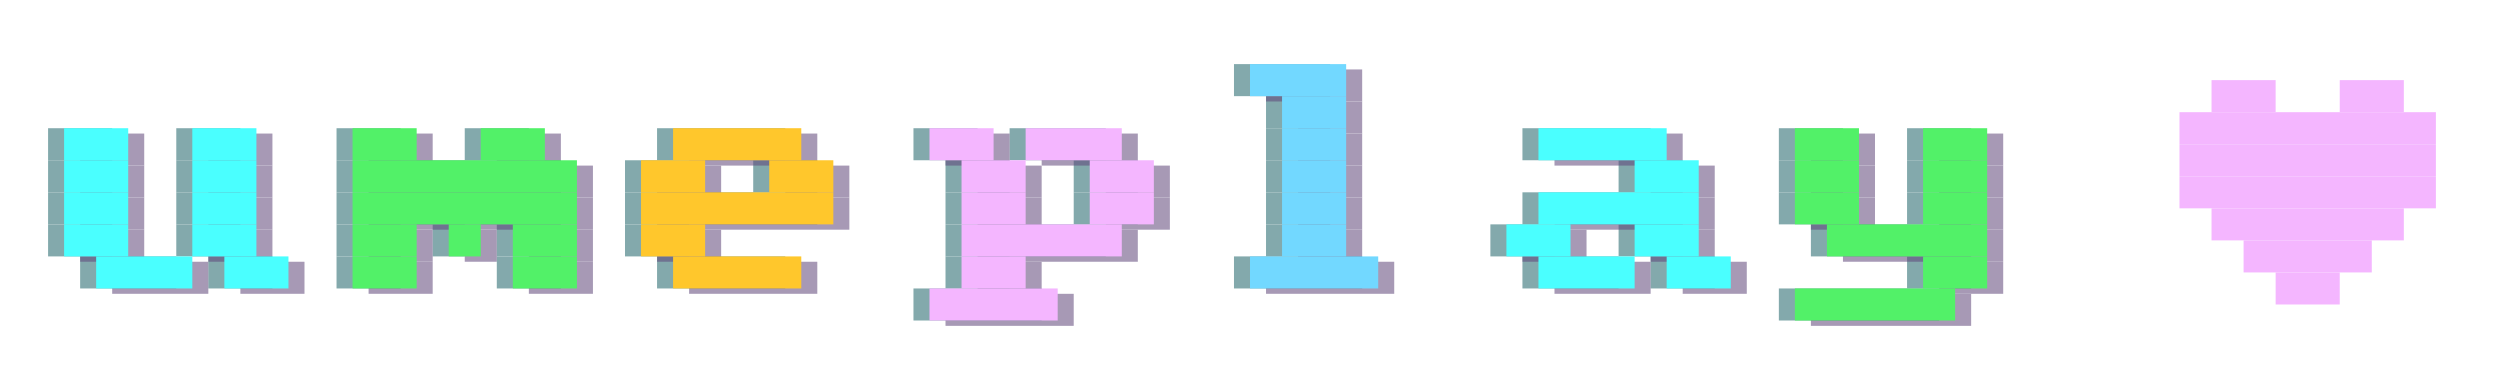
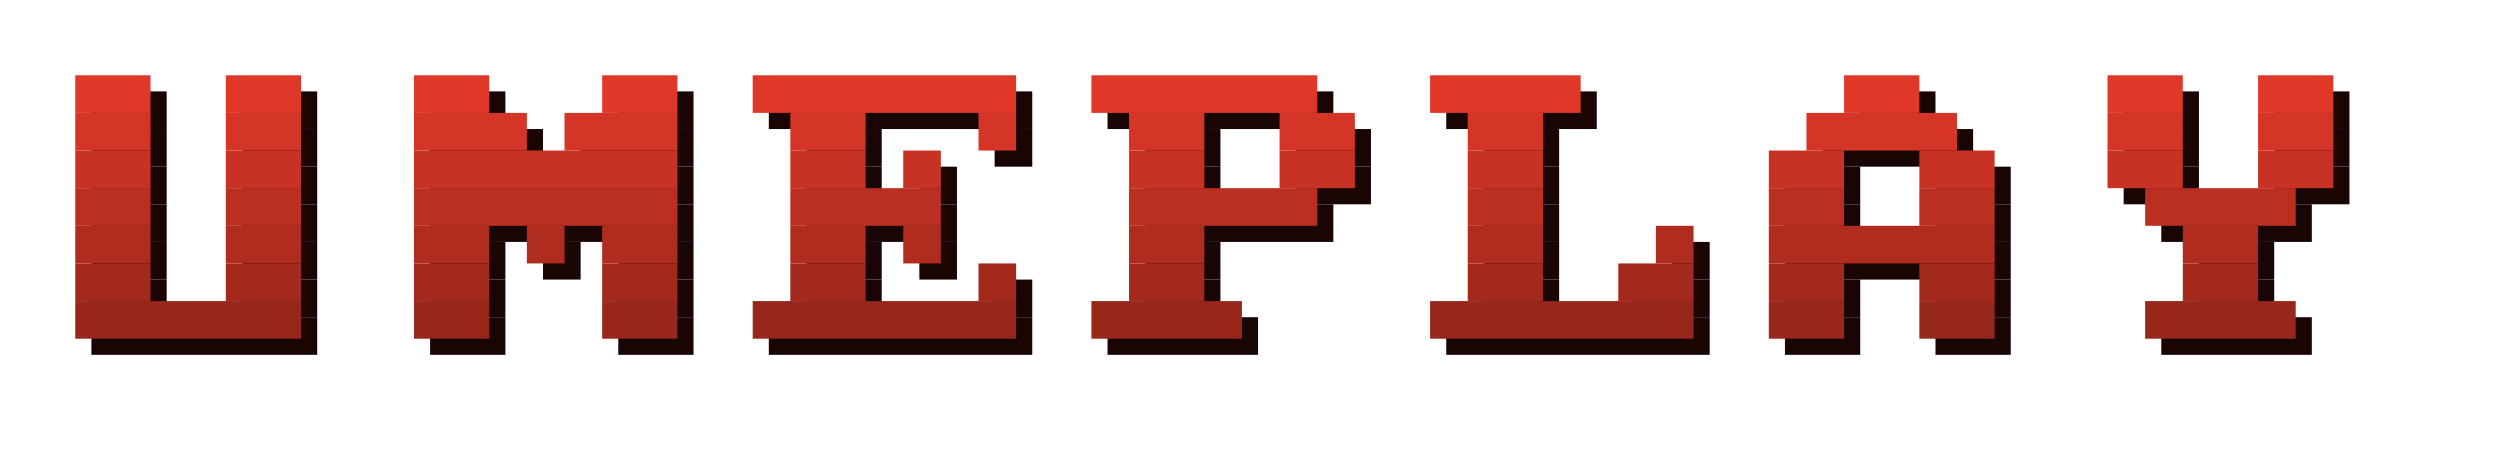
- <svg xmlns="http://www.w3.org/2000/svg" viewBox="0 0 468 72" width="468" height="72">
-   <g opacity="0.55">
-     <rect x="9" y="24" width="12" height="6" fill="#1d6368" />
-     <rect x="33" y="24" width="12" height="6" fill="#1d6368" />
-     <rect x="9" y="30" width="12" height="6" fill="#1d6368" />
-     <rect x="33" y="30" width="12" height="6" fill="#1d6368" />
-     <rect x="9" y="36" width="12" height="6" fill="#1d6368" />
-     <rect x="33" y="36" width="12" height="6" fill="#1d6368" />
-     <rect x="9" y="42" width="12" height="6" fill="#1d6368" />
-     <rect x="33" y="42" width="12" height="6" fill="#1d6368" />
-     <rect x="15" y="48" width="18" height="6" fill="#1d6368" />
-     <rect x="39" y="48" width="12" height="6" fill="#1d6368" />
-     <rect x="63" y="24" width="12" height="6" fill="#1d6368" />
-     <rect x="87" y="24" width="12" height="6" fill="#1d6368" />
-     <rect x="63" y="30" width="42" height="6" fill="#1d6368" />
-     <rect x="63" y="36" width="42" height="6" fill="#1d6368" />
-     <rect x="63" y="42" width="12" height="6" fill="#1d6368" />
-     <rect x="81" y="42" width="6" height="6" fill="#1d6368" />
-     <rect x="93" y="42" width="12" height="6" fill="#1d6368" />
-     <rect x="63" y="48" width="12" height="6" fill="#1d6368" />
-     <rect x="93" y="48" width="12" height="6" fill="#1d6368" />
-     <rect x="123" y="24" width="24" height="6" fill="#1d6368" />
-     <rect x="117" y="30" width="12" height="6" fill="#1d6368" />
-     <rect x="141" y="30" width="12" height="6" fill="#1d6368" />
-     <rect x="117" y="36" width="36" height="6" fill="#1d6368" />
-     <rect x="117" y="42" width="12" height="6" fill="#1d6368" />
-     <rect x="123" y="48" width="24" height="6" fill="#1d6368" />
-     <rect x="171" y="24" width="12" height="6" fill="#1d6368" />
-     <rect x="189" y="24" width="18" height="6" fill="#1d6368" />
-     <rect x="177" y="30" width="12" height="6" fill="#1d6368" />
-     <rect x="201" y="30" width="12" height="6" fill="#1d6368" />
-     <rect x="177" y="36" width="12" height="6" fill="#1d6368" />
-     <rect x="201" y="36" width="12" height="6" fill="#1d6368" />
-     <rect x="177" y="42" width="30" height="6" fill="#1d6368" />
-     <rect x="177" y="48" width="12" height="6" fill="#1d6368" />
-     <rect x="171" y="54" width="24" height="6" fill="#1d6368" />
-     <rect x="231" y="12" width="18" height="6" fill="#1d6368" />
-     <rect x="237" y="18" width="12" height="6" fill="#1d6368" />
-     <rect x="237" y="24" width="12" height="6" fill="#1d6368" />
-     <rect x="237" y="30" width="12" height="6" fill="#1d6368" />
-     <rect x="237" y="36" width="12" height="6" fill="#1d6368" />
-     <rect x="237" y="42" width="12" height="6" fill="#1d6368" />
-     <rect x="231" y="48" width="24" height="6" fill="#1d6368" />
-     <rect x="285" y="24" width="24" height="6" fill="#1d6368" />
-     <rect x="303" y="30" width="12" height="6" fill="#1d6368" />
-     <rect x="285" y="36" width="30" height="6" fill="#1d6368" />
-     <rect x="279" y="42" width="12" height="6" fill="#1d6368" />
-     <rect x="303" y="42" width="12" height="6" fill="#1d6368" />
-     <rect x="285" y="48" width="18" height="6" fill="#1d6368" />
-     <rect x="309" y="48" width="12" height="6" fill="#1d6368" />
-     <rect x="333" y="24" width="12" height="6" fill="#1d6368" />
-     <rect x="357" y="24" width="12" height="6" fill="#1d6368" />
-     <rect x="333" y="30" width="12" height="6" fill="#1d6368" />
-     <rect x="357" y="30" width="12" height="6" fill="#1d6368" />
-     <rect x="333" y="36" width="12" height="6" fill="#1d6368" />
-     <rect x="357" y="36" width="12" height="6" fill="#1d6368" />
-     <rect x="339" y="42" width="30" height="6" fill="#1d6368" />
-     <rect x="357" y="48" width="12" height="6" fill="#1d6368" />
-     <rect x="333" y="54" width="30" height="6" fill="#1d6368" />
-   </g>
-   <g opacity="0.55">
-     <rect x="15" y="25" width="12" height="6" fill="#5e4679" />
-     <rect x="39" y="25" width="12" height="6" fill="#5e4679" />
-     <rect x="15" y="31" width="12" height="6" fill="#5e4679" />
-     <rect x="39" y="31" width="12" height="6" fill="#5e4679" />
-     <rect x="15" y="37" width="12" height="6" fill="#5e4679" />
-     <rect x="39" y="37" width="12" height="6" fill="#5e4679" />
-     <rect x="15" y="43" width="12" height="6" fill="#5e4679" />
-     <rect x="39" y="43" width="12" height="6" fill="#5e4679" />
-     <rect x="21" y="49" width="18" height="6" fill="#5e4679" />
-     <rect x="45" y="49" width="12" height="6" fill="#5e4679" />
-     <rect x="69" y="25" width="12" height="6" fill="#5e4679" />
-     <rect x="93" y="25" width="12" height="6" fill="#5e4679" />
-     <rect x="69" y="31" width="42" height="6" fill="#5e4679" />
-     <rect x="69" y="37" width="42" height="6" fill="#5e4679" />
-     <rect x="69" y="43" width="12" height="6" fill="#5e4679" />
-     <rect x="87" y="43" width="6" height="6" fill="#5e4679" />
-     <rect x="99" y="43" width="12" height="6" fill="#5e4679" />
-     <rect x="69" y="49" width="12" height="6" fill="#5e4679" />
-     <rect x="99" y="49" width="12" height="6" fill="#5e4679" />
-     <rect x="129" y="25" width="24" height="6" fill="#5e4679" />
-     <rect x="123" y="31" width="12" height="6" fill="#5e4679" />
-     <rect x="147" y="31" width="12" height="6" fill="#5e4679" />
-     <rect x="123" y="37" width="36" height="6" fill="#5e4679" />
-     <rect x="123" y="43" width="12" height="6" fill="#5e4679" />
-     <rect x="129" y="49" width="24" height="6" fill="#5e4679" />
-     <rect x="177" y="25" width="12" height="6" fill="#5e4679" />
-     <rect x="195" y="25" width="18" height="6" fill="#5e4679" />
-     <rect x="183" y="31" width="12" height="6" fill="#5e4679" />
-     <rect x="207" y="31" width="12" height="6" fill="#5e4679" />
-     <rect x="183" y="37" width="12" height="6" fill="#5e4679" />
-     <rect x="207" y="37" width="12" height="6" fill="#5e4679" />
-     <rect x="183" y="43" width="30" height="6" fill="#5e4679" />
-     <rect x="183" y="49" width="12" height="6" fill="#5e4679" />
-     <rect x="177" y="55" width="24" height="6" fill="#5e4679" />
-     <rect x="237" y="13" width="18" height="6" fill="#5e4679" />
-     <rect x="243" y="19" width="12" height="6" fill="#5e4679" />
-     <rect x="243" y="25" width="12" height="6" fill="#5e4679" />
-     <rect x="243" y="31" width="12" height="6" fill="#5e4679" />
-     <rect x="243" y="37" width="12" height="6" fill="#5e4679" />
-     <rect x="243" y="43" width="12" height="6" fill="#5e4679" />
-     <rect x="237" y="49" width="24" height="6" fill="#5e4679" />
-     <rect x="291" y="25" width="24" height="6" fill="#5e4679" />
-     <rect x="309" y="31" width="12" height="6" fill="#5e4679" />
-     <rect x="291" y="37" width="30" height="6" fill="#5e4679" />
-     <rect x="285" y="43" width="12" height="6" fill="#5e4679" />
-     <rect x="309" y="43" width="12" height="6" fill="#5e4679" />
-     <rect x="291" y="49" width="18" height="6" fill="#5e4679" />
-     <rect x="315" y="49" width="12" height="6" fill="#5e4679" />
-     <rect x="339" y="25" width="12" height="6" fill="#5e4679" />
-     <rect x="363" y="25" width="12" height="6" fill="#5e4679" />
-     <rect x="339" y="31" width="12" height="6" fill="#5e4679" />
-     <rect x="363" y="31" width="12" height="6" fill="#5e4679" />
-     <rect x="339" y="37" width="12" height="6" fill="#5e4679" />
-     <rect x="363" y="37" width="12" height="6" fill="#5e4679" />
-     <rect x="345" y="43" width="30" height="6" fill="#5e4679" />
-     <rect x="363" y="49" width="12" height="6" fill="#5e4679" />
-     <rect x="339" y="55" width="30" height="6" fill="#5e4679" />
+ <svg xmlns="http://www.w3.org/2000/svg" viewBox="0 0 465 87" width="465" height="87">
+   <g>
+     <rect x="17" y="17" width="14" height="7" fill="#1a0505" />
+     <rect x="45" y="17" width="14" height="7" fill="#1a0505" />
+     <rect x="17" y="24" width="14" height="7" fill="#1a0505" />
+     <rect x="45" y="24" width="14" height="7" fill="#1a0505" />
+     <rect x="17" y="31" width="14" height="7" fill="#1a0505" />
+     <rect x="45" y="31" width="14" height="7" fill="#1a0505" />
+     <rect x="17" y="38" width="14" height="7" fill="#1a0505" />
+     <rect x="45" y="38" width="14" height="7" fill="#1a0505" />
+     <rect x="17" y="45" width="14" height="7" fill="#1a0505" />
+     <rect x="45" y="45" width="14" height="7" fill="#1a0505" />
+     <rect x="17" y="52" width="14" height="7" fill="#1a0505" />
+     <rect x="45" y="52" width="14" height="7" fill="#1a0505" />
+     <rect x="17" y="59" width="42" height="7" fill="#1a0505" />
+     <rect x="80" y="17" width="14" height="7" fill="#1a0505" />
+     <rect x="115" y="17" width="14" height="7" fill="#1a0505" />
+     <rect x="80" y="24" width="21" height="7" fill="#1a0505" />
+     <rect x="108" y="24" width="21" height="7" fill="#1a0505" />
+     <rect x="80" y="31" width="49" height="7" fill="#1a0505" />
+     <rect x="80" y="38" width="49" height="7" fill="#1a0505" />
+     <rect x="80" y="45" width="14" height="7" fill="#1a0505" />
+     <rect x="101" y="45" width="7" height="7" fill="#1a0505" />
+     <rect x="115" y="45" width="14" height="7" fill="#1a0505" />
+     <rect x="80" y="52" width="14" height="7" fill="#1a0505" />
+     <rect x="115" y="52" width="14" height="7" fill="#1a0505" />
+     <rect x="80" y="59" width="14" height="7" fill="#1a0505" />
+     <rect x="115" y="59" width="14" height="7" fill="#1a0505" />
+     <rect x="143" y="17" width="49" height="7" fill="#1a0505" />
+     <rect x="150" y="24" width="14" height="7" fill="#1a0505" />
+     <rect x="185" y="24" width="7" height="7" fill="#1a0505" />
+     <rect x="150" y="31" width="14" height="7" fill="#1a0505" />
+     <rect x="171" y="31" width="7" height="7" fill="#1a0505" />
+     <rect x="150" y="38" width="28" height="7" fill="#1a0505" />
+     <rect x="150" y="45" width="14" height="7" fill="#1a0505" />
+     <rect x="171" y="45" width="7" height="7" fill="#1a0505" />
+     <rect x="150" y="52" width="14" height="7" fill="#1a0505" />
+     <rect x="185" y="52" width="7" height="7" fill="#1a0505" />
+     <rect x="143" y="59" width="49" height="7" fill="#1a0505" />
+     <rect x="206" y="17" width="42" height="7" fill="#1a0505" />
+     <rect x="213" y="24" width="14" height="7" fill="#1a0505" />
+     <rect x="241" y="24" width="14" height="7" fill="#1a0505" />
+     <rect x="213" y="31" width="14" height="7" fill="#1a0505" />
+     <rect x="241" y="31" width="14" height="7" fill="#1a0505" />
+     <rect x="213" y="38" width="35" height="7" fill="#1a0505" />
+     <rect x="213" y="45" width="14" height="7" fill="#1a0505" />
+     <rect x="213" y="52" width="14" height="7" fill="#1a0505" />
+     <rect x="206" y="59" width="28" height="7" fill="#1a0505" />
+     <rect x="269" y="17" width="28" height="7" fill="#1a0505" />
+     <rect x="276" y="24" width="14" height="7" fill="#1a0505" />
+     <rect x="276" y="31" width="14" height="7" fill="#1a0505" />
+     <rect x="276" y="38" width="14" height="7" fill="#1a0505" />
+     <rect x="276" y="45" width="14" height="7" fill="#1a0505" />
+     <rect x="311" y="45" width="7" height="7" fill="#1a0505" />
+     <rect x="276" y="52" width="14" height="7" fill="#1a0505" />
+     <rect x="304" y="52" width="14" height="7" fill="#1a0505" />
+     <rect x="269" y="59" width="49" height="7" fill="#1a0505" />
+     <rect x="346" y="17" width="14" height="7" fill="#1a0505" />
+     <rect x="339" y="24" width="28" height="7" fill="#1a0505" />
+     <rect x="332" y="31" width="14" height="7" fill="#1a0505" />
+     <rect x="360" y="31" width="14" height="7" fill="#1a0505" />
+     <rect x="332" y="38" width="14" height="7" fill="#1a0505" />
+     <rect x="360" y="38" width="14" height="7" fill="#1a0505" />
+     <rect x="332" y="45" width="42" height="7" fill="#1a0505" />
+     <rect x="332" y="52" width="14" height="7" fill="#1a0505" />
+     <rect x="360" y="52" width="14" height="7" fill="#1a0505" />
+     <rect x="332" y="59" width="14" height="7" fill="#1a0505" />
+     <rect x="360" y="59" width="14" height="7" fill="#1a0505" />
+     <rect x="395" y="17" width="14" height="7" fill="#1a0505" />
+     <rect x="423" y="17" width="14" height="7" fill="#1a0505" />
+     <rect x="395" y="24" width="14" height="7" fill="#1a0505" />
+     <rect x="423" y="24" width="14" height="7" fill="#1a0505" />
+     <rect x="395" y="31" width="14" height="7" fill="#1a0505" />
+     <rect x="423" y="31" width="14" height="7" fill="#1a0505" />
+     <rect x="402" y="38" width="28" height="7" fill="#1a0505" />
+     <rect x="409" y="45" width="14" height="7" fill="#1a0505" />
+     <rect x="409" y="52" width="14" height="7" fill="#1a0505" />
+     <rect x="402" y="59" width="28" height="7" fill="#1a0505" />
  </g>
  <g>
-     <rect x="12" y="24" width="12" height="6" fill="#4affff" />
-     <rect x="36" y="24" width="12" height="6" fill="#4affff" />
-     <rect x="12" y="30" width="12" height="6" fill="#4affff" />
-     <rect x="36" y="30" width="12" height="6" fill="#4affff" />
-     <rect x="12" y="36" width="12" height="6" fill="#4affff" />
-     <rect x="36" y="36" width="12" height="6" fill="#4affff" />
-     <rect x="12" y="42" width="12" height="6" fill="#4affff" />
-     <rect x="36" y="42" width="12" height="6" fill="#4affff" />
-     <rect x="18" y="48" width="18" height="6" fill="#4affff" />
-     <rect x="42" y="48" width="12" height="6" fill="#4affff" />
-     <rect x="66" y="24" width="12" height="6" fill="#52f168" />
-     <rect x="90" y="24" width="12" height="6" fill="#52f168" />
-     <rect x="66" y="30" width="42" height="6" fill="#52f168" />
-     <rect x="66" y="36" width="42" height="6" fill="#52f168" />
-     <rect x="66" y="42" width="12" height="6" fill="#52f168" />
-     <rect x="84" y="42" width="6" height="6" fill="#52f168" />
-     <rect x="96" y="42" width="12" height="6" fill="#52f168" />
-     <rect x="66" y="48" width="12" height="6" fill="#52f168" />
-     <rect x="96" y="48" width="12" height="6" fill="#52f168" />
-     <rect x="126" y="24" width="24" height="6" fill="#ffc72c" />
-     <rect x="120" y="30" width="12" height="6" fill="#ffc72c" />
-     <rect x="144" y="30" width="12" height="6" fill="#ffc72c" />
-     <rect x="120" y="36" width="36" height="6" fill="#ffc72c" />
-     <rect x="120" y="42" width="12" height="6" fill="#ffc72c" />
-     <rect x="126" y="48" width="24" height="6" fill="#ffc72c" />
-     <rect x="174" y="24" width="12" height="6" fill="#f4b6ff" />
-     <rect x="192" y="24" width="18" height="6" fill="#f4b6ff" />
-     <rect x="180" y="30" width="12" height="6" fill="#f4b6ff" />
-     <rect x="204" y="30" width="12" height="6" fill="#f4b6ff" />
-     <rect x="180" y="36" width="12" height="6" fill="#f4b6ff" />
-     <rect x="204" y="36" width="12" height="6" fill="#f4b6ff" />
-     <rect x="180" y="42" width="30" height="6" fill="#f4b6ff" />
-     <rect x="180" y="48" width="12" height="6" fill="#f4b6ff" />
-     <rect x="174" y="54" width="24" height="6" fill="#f4b6ff" />
-     <rect x="234" y="12" width="18" height="6" fill="#72d8ff" />
-     <rect x="240" y="18" width="12" height="6" fill="#72d8ff" />
-     <rect x="240" y="24" width="12" height="6" fill="#72d8ff" />
-     <rect x="240" y="30" width="12" height="6" fill="#72d8ff" />
-     <rect x="240" y="36" width="12" height="6" fill="#72d8ff" />
-     <rect x="240" y="42" width="12" height="6" fill="#72d8ff" />
-     <rect x="234" y="48" width="24" height="6" fill="#72d8ff" />
-     <rect x="288" y="24" width="24" height="6" fill="#4affff" />
-     <rect x="306" y="30" width="12" height="6" fill="#4affff" />
-     <rect x="288" y="36" width="30" height="6" fill="#4affff" />
-     <rect x="282" y="42" width="12" height="6" fill="#4affff" />
-     <rect x="306" y="42" width="12" height="6" fill="#4affff" />
-     <rect x="288" y="48" width="18" height="6" fill="#4affff" />
-     <rect x="312" y="48" width="12" height="6" fill="#4affff" />
-     <rect x="336" y="24" width="12" height="6" fill="#52f168" />
-     <rect x="360" y="24" width="12" height="6" fill="#52f168" />
-     <rect x="336" y="30" width="12" height="6" fill="#52f168" />
-     <rect x="360" y="30" width="12" height="6" fill="#52f168" />
-     <rect x="336" y="36" width="12" height="6" fill="#52f168" />
-     <rect x="360" y="36" width="12" height="6" fill="#52f168" />
-     <rect x="342" y="42" width="30" height="6" fill="#52f168" />
-     <rect x="360" y="48" width="12" height="6" fill="#52f168" />
-     <rect x="336" y="54" width="30" height="6" fill="#52f168" />
-   </g>
-   <g>
-     <rect x="414" y="15" width="12" height="6" fill="#f4b6ff" />
-     <rect x="438" y="15" width="12" height="6" fill="#f4b6ff" />
-     <rect x="408" y="21" width="48" height="6" fill="#f4b6ff" />
-     <rect x="408" y="27" width="48" height="6" fill="#f4b6ff" />
-     <rect x="408" y="33" width="48" height="6" fill="#f4b6ff" />
-     <rect x="414" y="39" width="36" height="6" fill="#f4b6ff" />
-     <rect x="420" y="45" width="24" height="6" fill="#f4b6ff" />
-     <rect x="426" y="51" width="12" height="6" fill="#f4b6ff" />
+     <rect x="14" y="14" width="14" height="7" fill="#e03828" />
+     <rect x="42" y="14" width="14" height="7" fill="#e03828" />
+     <rect x="14" y="21" width="14" height="7" fill="#d43526" />
+     <rect x="42" y="21" width="14" height="7" fill="#d43526" />
+     <rect x="14" y="28" width="14" height="7" fill="#c83224" />
+     <rect x="42" y="28" width="14" height="7" fill="#c83224" />
+     <rect x="14" y="35" width="14" height="7" fill="#bb2f21" />
+     <rect x="42" y="35" width="14" height="7" fill="#bb2f21" />
+     <rect x="14" y="42" width="14" height="7" fill="#af2c1f" />
+     <rect x="42" y="42" width="14" height="7" fill="#af2c1f" />
+     <rect x="14" y="49" width="14" height="7" fill="#a3291d" />
+     <rect x="42" y="49" width="14" height="7" fill="#a3291d" />
+     <rect x="14" y="56" width="42" height="7" fill="#97261b" />
+     <rect x="77" y="14" width="14" height="7" fill="#e03828" />
+     <rect x="112" y="14" width="14" height="7" fill="#e03828" />
+     <rect x="77" y="21" width="21" height="7" fill="#d43526" />
+     <rect x="105" y="21" width="21" height="7" fill="#d43526" />
+     <rect x="77" y="28" width="49" height="7" fill="#c83224" />
+     <rect x="77" y="35" width="49" height="7" fill="#bb2f21" />
+     <rect x="77" y="42" width="14" height="7" fill="#af2c1f" />
+     <rect x="98" y="42" width="7" height="7" fill="#af2c1f" />
+     <rect x="112" y="42" width="14" height="7" fill="#af2c1f" />
+     <rect x="77" y="49" width="14" height="7" fill="#a3291d" />
+     <rect x="112" y="49" width="14" height="7" fill="#a3291d" />
+     <rect x="77" y="56" width="14" height="7" fill="#97261b" />
+     <rect x="112" y="56" width="14" height="7" fill="#97261b" />
+     <rect x="140" y="14" width="49" height="7" fill="#e03828" />
+     <rect x="147" y="21" width="14" height="7" fill="#d43526" />
+     <rect x="182" y="21" width="7" height="7" fill="#d43526" />
+     <rect x="147" y="28" width="14" height="7" fill="#c83224" />
+     <rect x="168" y="28" width="7" height="7" fill="#c83224" />
+     <rect x="147" y="35" width="28" height="7" fill="#bb2f21" />
+     <rect x="147" y="42" width="14" height="7" fill="#af2c1f" />
+     <rect x="168" y="42" width="7" height="7" fill="#af2c1f" />
+     <rect x="147" y="49" width="14" height="7" fill="#a3291d" />
+     <rect x="182" y="49" width="7" height="7" fill="#a3291d" />
+     <rect x="140" y="56" width="49" height="7" fill="#97261b" />
+     <rect x="203" y="14" width="42" height="7" fill="#e03828" />
+     <rect x="210" y="21" width="14" height="7" fill="#d43526" />
+     <rect x="238" y="21" width="14" height="7" fill="#d43526" />
+     <rect x="210" y="28" width="14" height="7" fill="#c83224" />
+     <rect x="238" y="28" width="14" height="7" fill="#c83224" />
+     <rect x="210" y="35" width="35" height="7" fill="#bb2f21" />
+     <rect x="210" y="42" width="14" height="7" fill="#af2c1f" />
+     <rect x="210" y="49" width="14" height="7" fill="#a3291d" />
+     <rect x="203" y="56" width="28" height="7" fill="#97261b" />
+     <rect x="266" y="14" width="28" height="7" fill="#e03828" />
+     <rect x="273" y="21" width="14" height="7" fill="#d43526" />
+     <rect x="273" y="28" width="14" height="7" fill="#c83224" />
+     <rect x="273" y="35" width="14" height="7" fill="#bb2f21" />
+     <rect x="273" y="42" width="14" height="7" fill="#af2c1f" />
+     <rect x="308" y="42" width="7" height="7" fill="#af2c1f" />
+     <rect x="273" y="49" width="14" height="7" fill="#a3291d" />
+     <rect x="301" y="49" width="14" height="7" fill="#a3291d" />
+     <rect x="266" y="56" width="49" height="7" fill="#97261b" />
+     <rect x="343" y="14" width="14" height="7" fill="#e03828" />
+     <rect x="336" y="21" width="28" height="7" fill="#d43526" />
+     <rect x="329" y="28" width="14" height="7" fill="#c83224" />
+     <rect x="357" y="28" width="14" height="7" fill="#c83224" />
+     <rect x="329" y="35" width="14" height="7" fill="#bb2f21" />
+     <rect x="357" y="35" width="14" height="7" fill="#bb2f21" />
+     <rect x="329" y="42" width="42" height="7" fill="#af2c1f" />
+     <rect x="329" y="49" width="14" height="7" fill="#a3291d" />
+     <rect x="357" y="49" width="14" height="7" fill="#a3291d" />
+     <rect x="329" y="56" width="14" height="7" fill="#97261b" />
+     <rect x="357" y="56" width="14" height="7" fill="#97261b" />
+     <rect x="392" y="14" width="14" height="7" fill="#e03828" />
+     <rect x="420" y="14" width="14" height="7" fill="#e03828" />
+     <rect x="392" y="21" width="14" height="7" fill="#d43526" />
+     <rect x="420" y="21" width="14" height="7" fill="#d43526" />
+     <rect x="392" y="28" width="14" height="7" fill="#c83224" />
+     <rect x="420" y="28" width="14" height="7" fill="#c83224" />
+     <rect x="399" y="35" width="28" height="7" fill="#bb2f21" />
+     <rect x="406" y="42" width="14" height="7" fill="#af2c1f" />
+     <rect x="406" y="49" width="14" height="7" fill="#a3291d" />
+     <rect x="399" y="56" width="28" height="7" fill="#97261b" />
  </g>
</svg>
